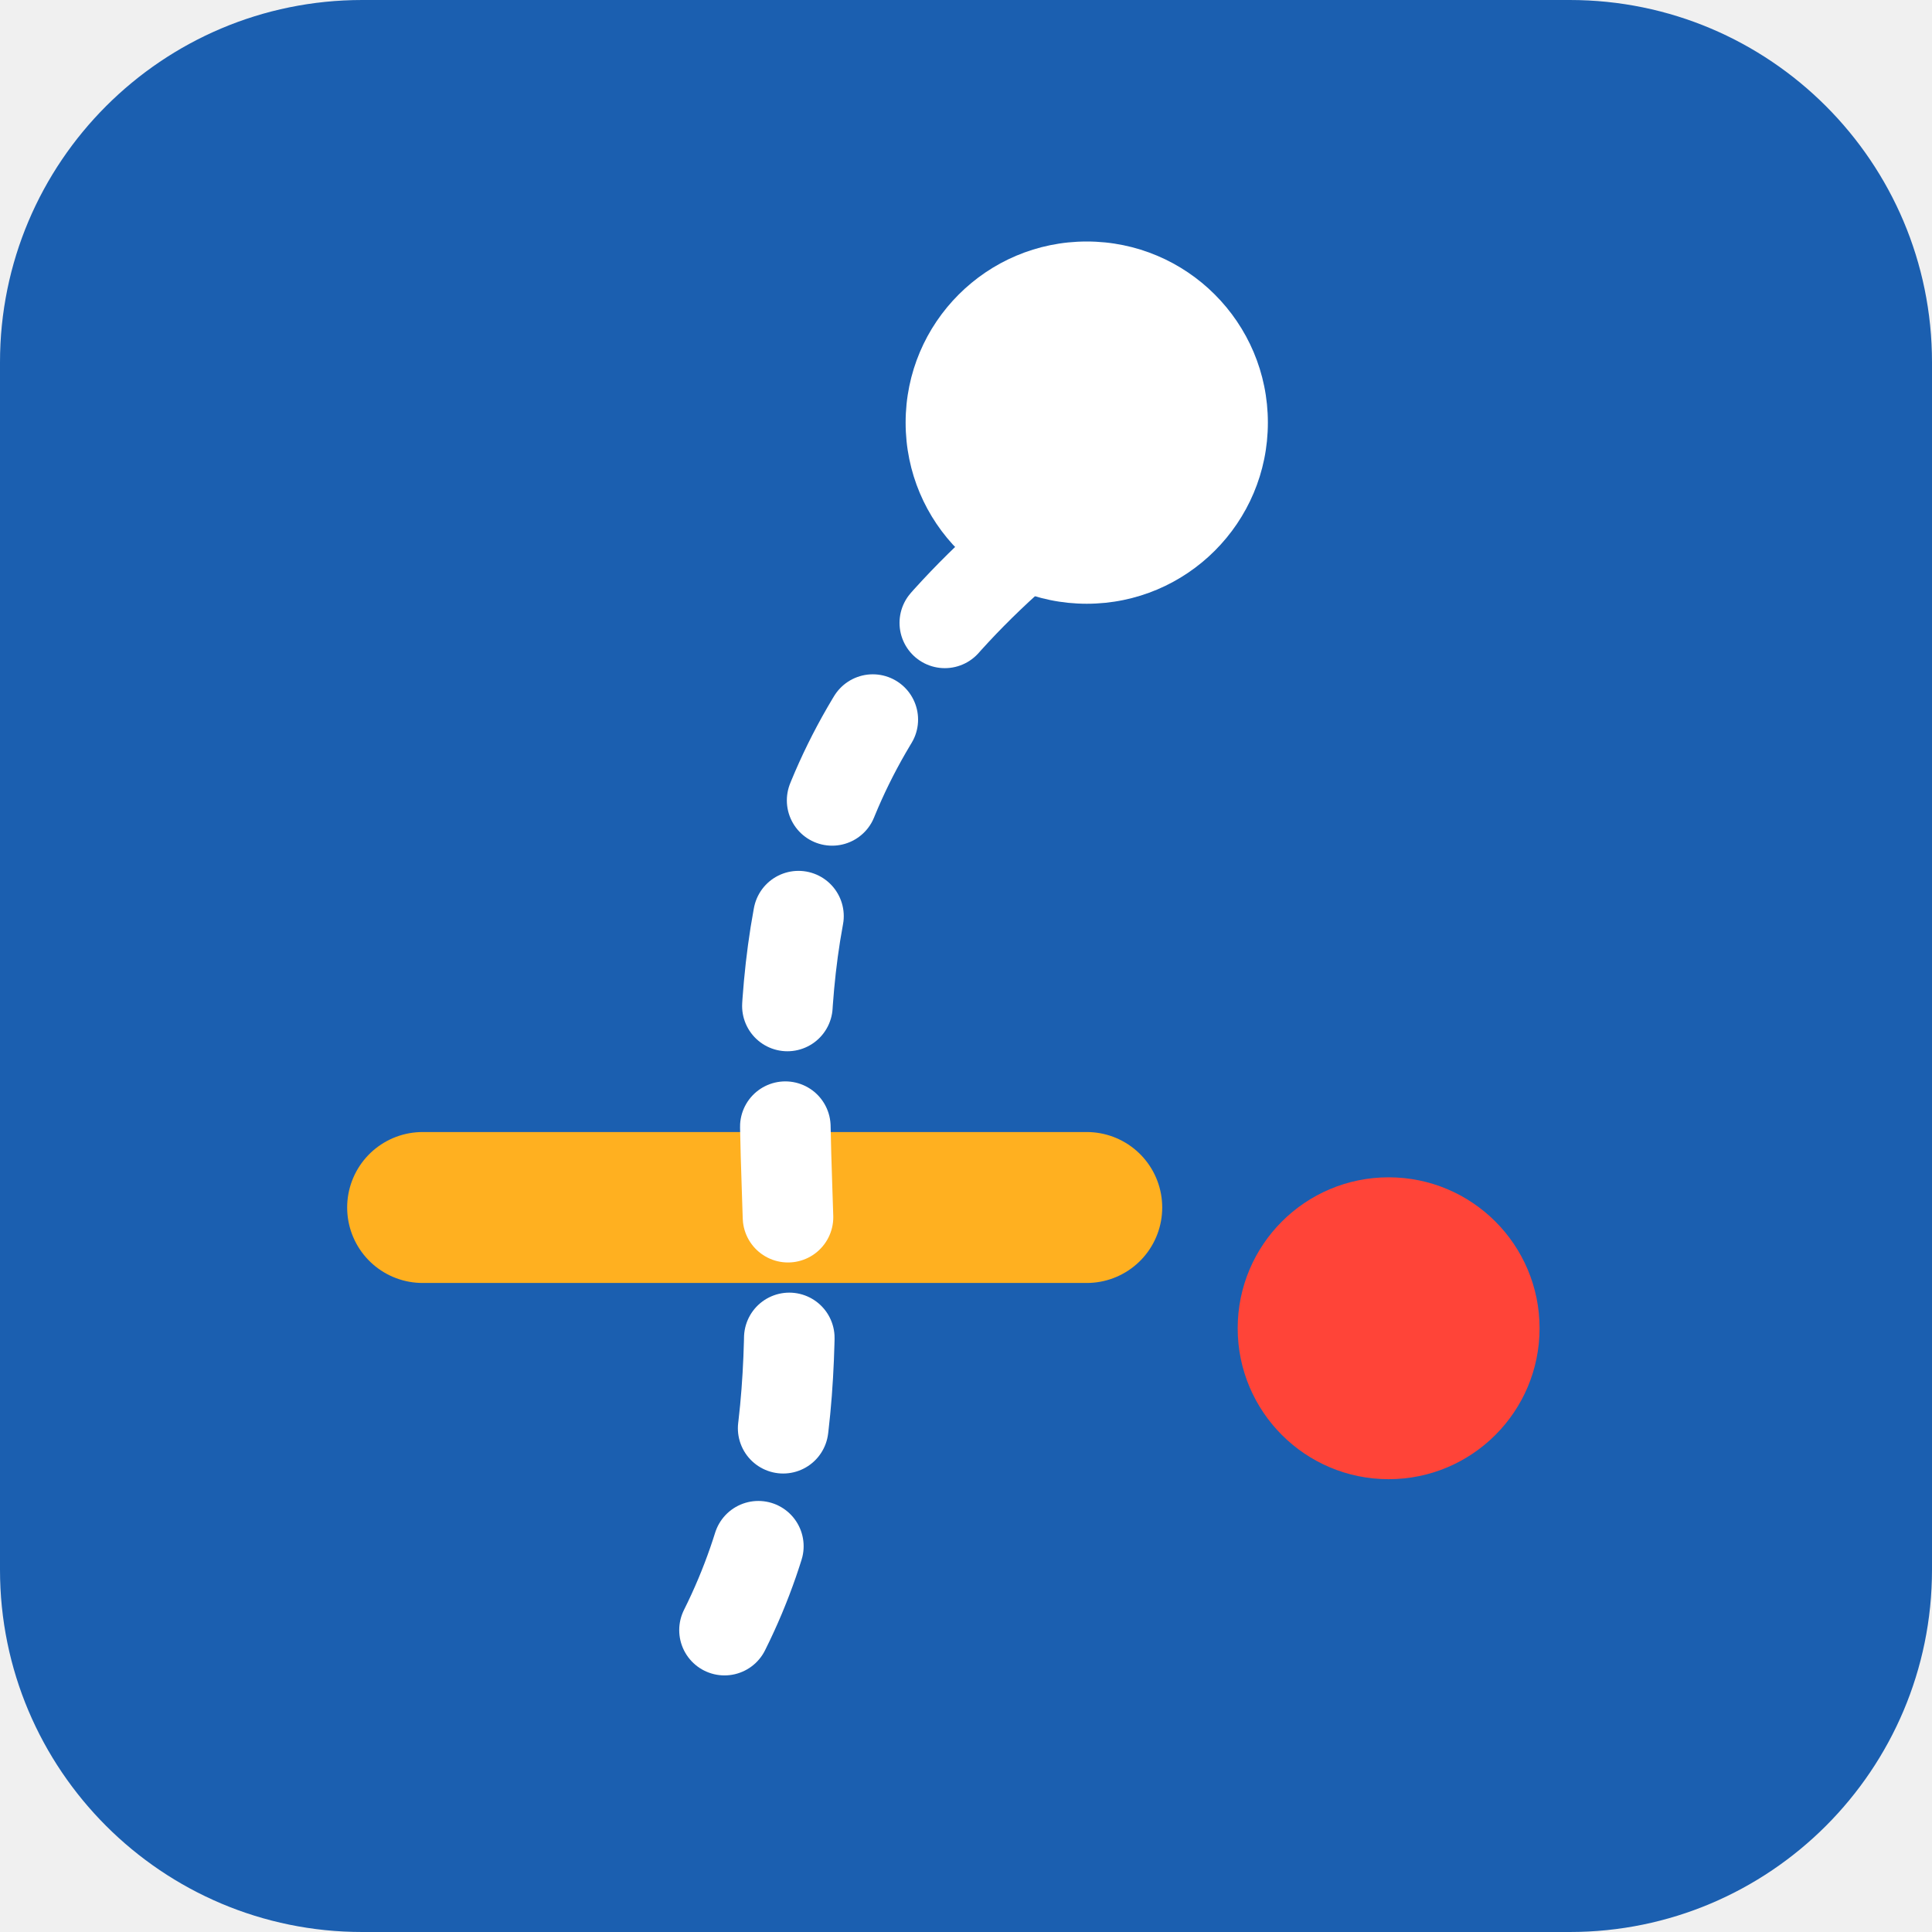
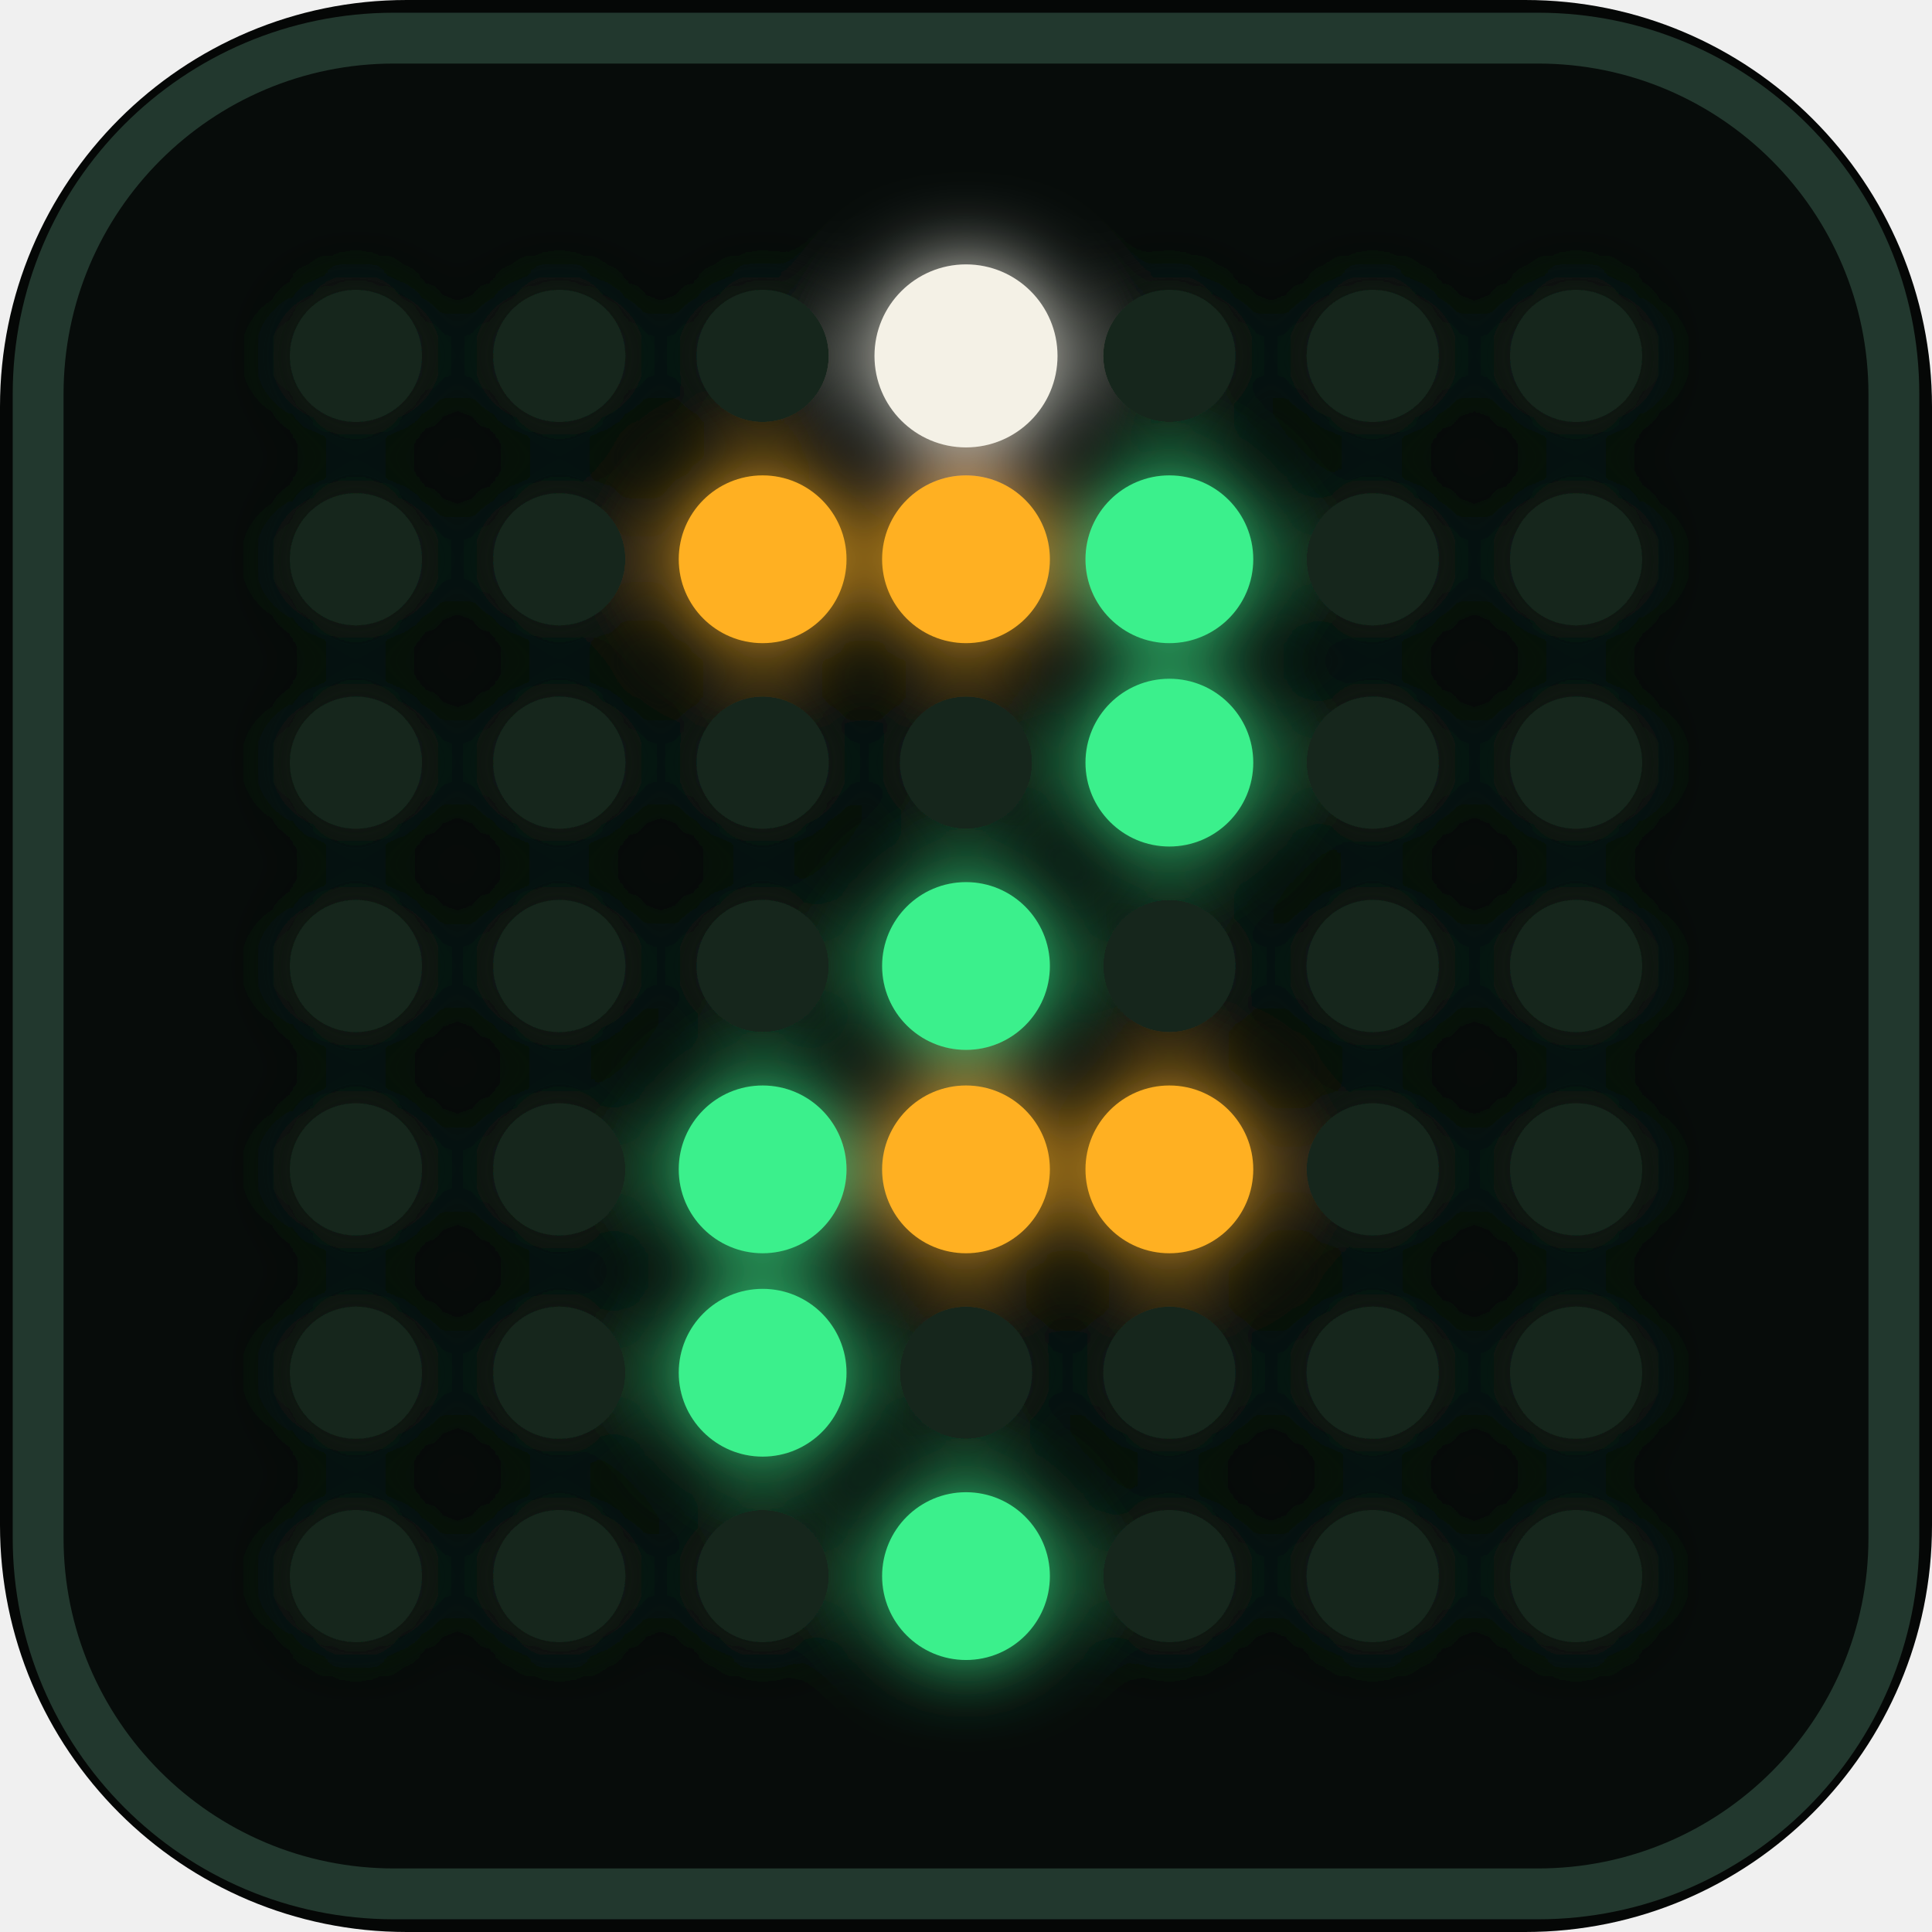
- <svg xmlns="http://www.w3.org/2000/svg" viewBox="0 0 64 64">
-   <rect width="64" height="64" rx="12" fill="#1b5fb0" />
-   <path d="M14 40h22" stroke="#FFB020" stroke-width="5" stroke-linecap="round" />
-   <path d="M24 54 C 30 42 20 30 34 18" fill="none" stroke="#fff" stroke-width="3" stroke-dasharray="3 4" stroke-linecap="round" />
-   <circle cx="36" cy="14" r="6" fill="#fff" />
-   <circle cx="46" cy="44" r="5" fill="#FF4438" />
+ <svg xmlns="http://www.w3.org/2000/svg" viewBox="0 0 76 76">
+   <defs>
+     <filter id="g" x="-50%" y="-50%" width="200%" height="200%">
+       <feGaussianBlur stdDeviation="1.6" result="b" />
+       <feMerge>
+         <feMergeNode in="b" />
+         <feMergeNode in="SourceGraphic" />
+       </feMerge>
+     </filter>
+   </defs>
+   <rect width="76" height="76" rx="16" fill="#050706" />
+   <rect x="1.5" y="1.5" width="73" height="73" rx="14" fill="#070c0a" stroke="#22382e" stroke-width="2" />
+   <g filter="url(#g)">
+     <circle cx="14" cy="14" r="2.6" fill="#12281d" />
+     <circle cx="22" cy="14" r="2.6" fill="#12281d" />
+     <circle cx="30" cy="14" r="2.6" fill="#12281d" />
+     <circle cx="38" cy="14" r="3.6" fill="#F4F1E6" />
+     <circle cx="46" cy="14" r="2.6" fill="#12281d" />
+     <circle cx="54" cy="14" r="2.6" fill="#12281d" />
+     <circle cx="62" cy="14" r="2.6" fill="#12281d" />
+     <circle cx="14" cy="22" r="2.6" fill="#12281d" />
+     <circle cx="22" cy="22" r="2.6" fill="#12281d" />
+     <circle cx="30" cy="22" r="3.3" fill="#FFB020" />
+     <circle cx="38" cy="22" r="3.3" fill="#FFB020" />
+     <circle cx="46" cy="22" r="3.3" fill="#3bf08c" />
+     <circle cx="54" cy="22" r="2.6" fill="#12281d" />
+     <circle cx="62" cy="22" r="2.6" fill="#12281d" />
+     <circle cx="14" cy="30" r="2.6" fill="#12281d" />
+     <circle cx="22" cy="30" r="2.6" fill="#12281d" />
+     <circle cx="30" cy="30" r="2.6" fill="#12281d" />
+     <circle cx="38" cy="30" r="2.6" fill="#12281d" />
+     <circle cx="46" cy="30" r="3.3" fill="#3bf08c" />
+     <circle cx="54" cy="30" r="2.6" fill="#12281d" />
+     <circle cx="62" cy="30" r="2.6" fill="#12281d" />
+     <circle cx="14" cy="38" r="2.6" fill="#12281d" />
+     <circle cx="22" cy="38" r="2.6" fill="#12281d" />
+     <circle cx="30" cy="38" r="2.6" fill="#12281d" />
+     <circle cx="38" cy="38" r="3.3" fill="#3bf08c" />
+     <circle cx="46" cy="38" r="2.6" fill="#12281d" />
+     <circle cx="54" cy="38" r="2.6" fill="#12281d" />
+     <circle cx="62" cy="38" r="2.6" fill="#12281d" />
+     <circle cx="14" cy="46" r="2.6" fill="#12281d" />
+     <circle cx="22" cy="46" r="2.6" fill="#12281d" />
+     <circle cx="30" cy="46" r="3.3" fill="#3bf08c" />
+     <circle cx="38" cy="46" r="3.3" fill="#FFB020" />
+     <circle cx="46" cy="46" r="3.3" fill="#FFB020" />
+     <circle cx="54" cy="46" r="2.6" fill="#12281d" />
+     <circle cx="62" cy="46" r="2.6" fill="#12281d" />
+     <circle cx="14" cy="54" r="2.6" fill="#12281d" />
+     <circle cx="22" cy="54" r="2.6" fill="#12281d" />
+     <circle cx="30" cy="54" r="3.3" fill="#3bf08c" />
+     <circle cx="38" cy="54" r="2.6" fill="#12281d" />
+     <circle cx="46" cy="54" r="2.6" fill="#12281d" />
+     <circle cx="54" cy="54" r="2.6" fill="#12281d" />
+     <circle cx="62" cy="54" r="2.6" fill="#12281d" />
+     <circle cx="14" cy="62" r="2.6" fill="#12281d" />
+     <circle cx="22" cy="62" r="2.6" fill="#12281d" />
+     <circle cx="30" cy="62" r="2.6" fill="#12281d" />
+     <circle cx="38" cy="62" r="3.3" fill="#3bf08c" />
+     <circle cx="46" cy="62" r="2.6" fill="#12281d" />
+     <circle cx="54" cy="62" r="2.6" fill="#12281d" />
+     <circle cx="62" cy="62" r="2.6" fill="#12281d" />
+   </g>
</svg>
